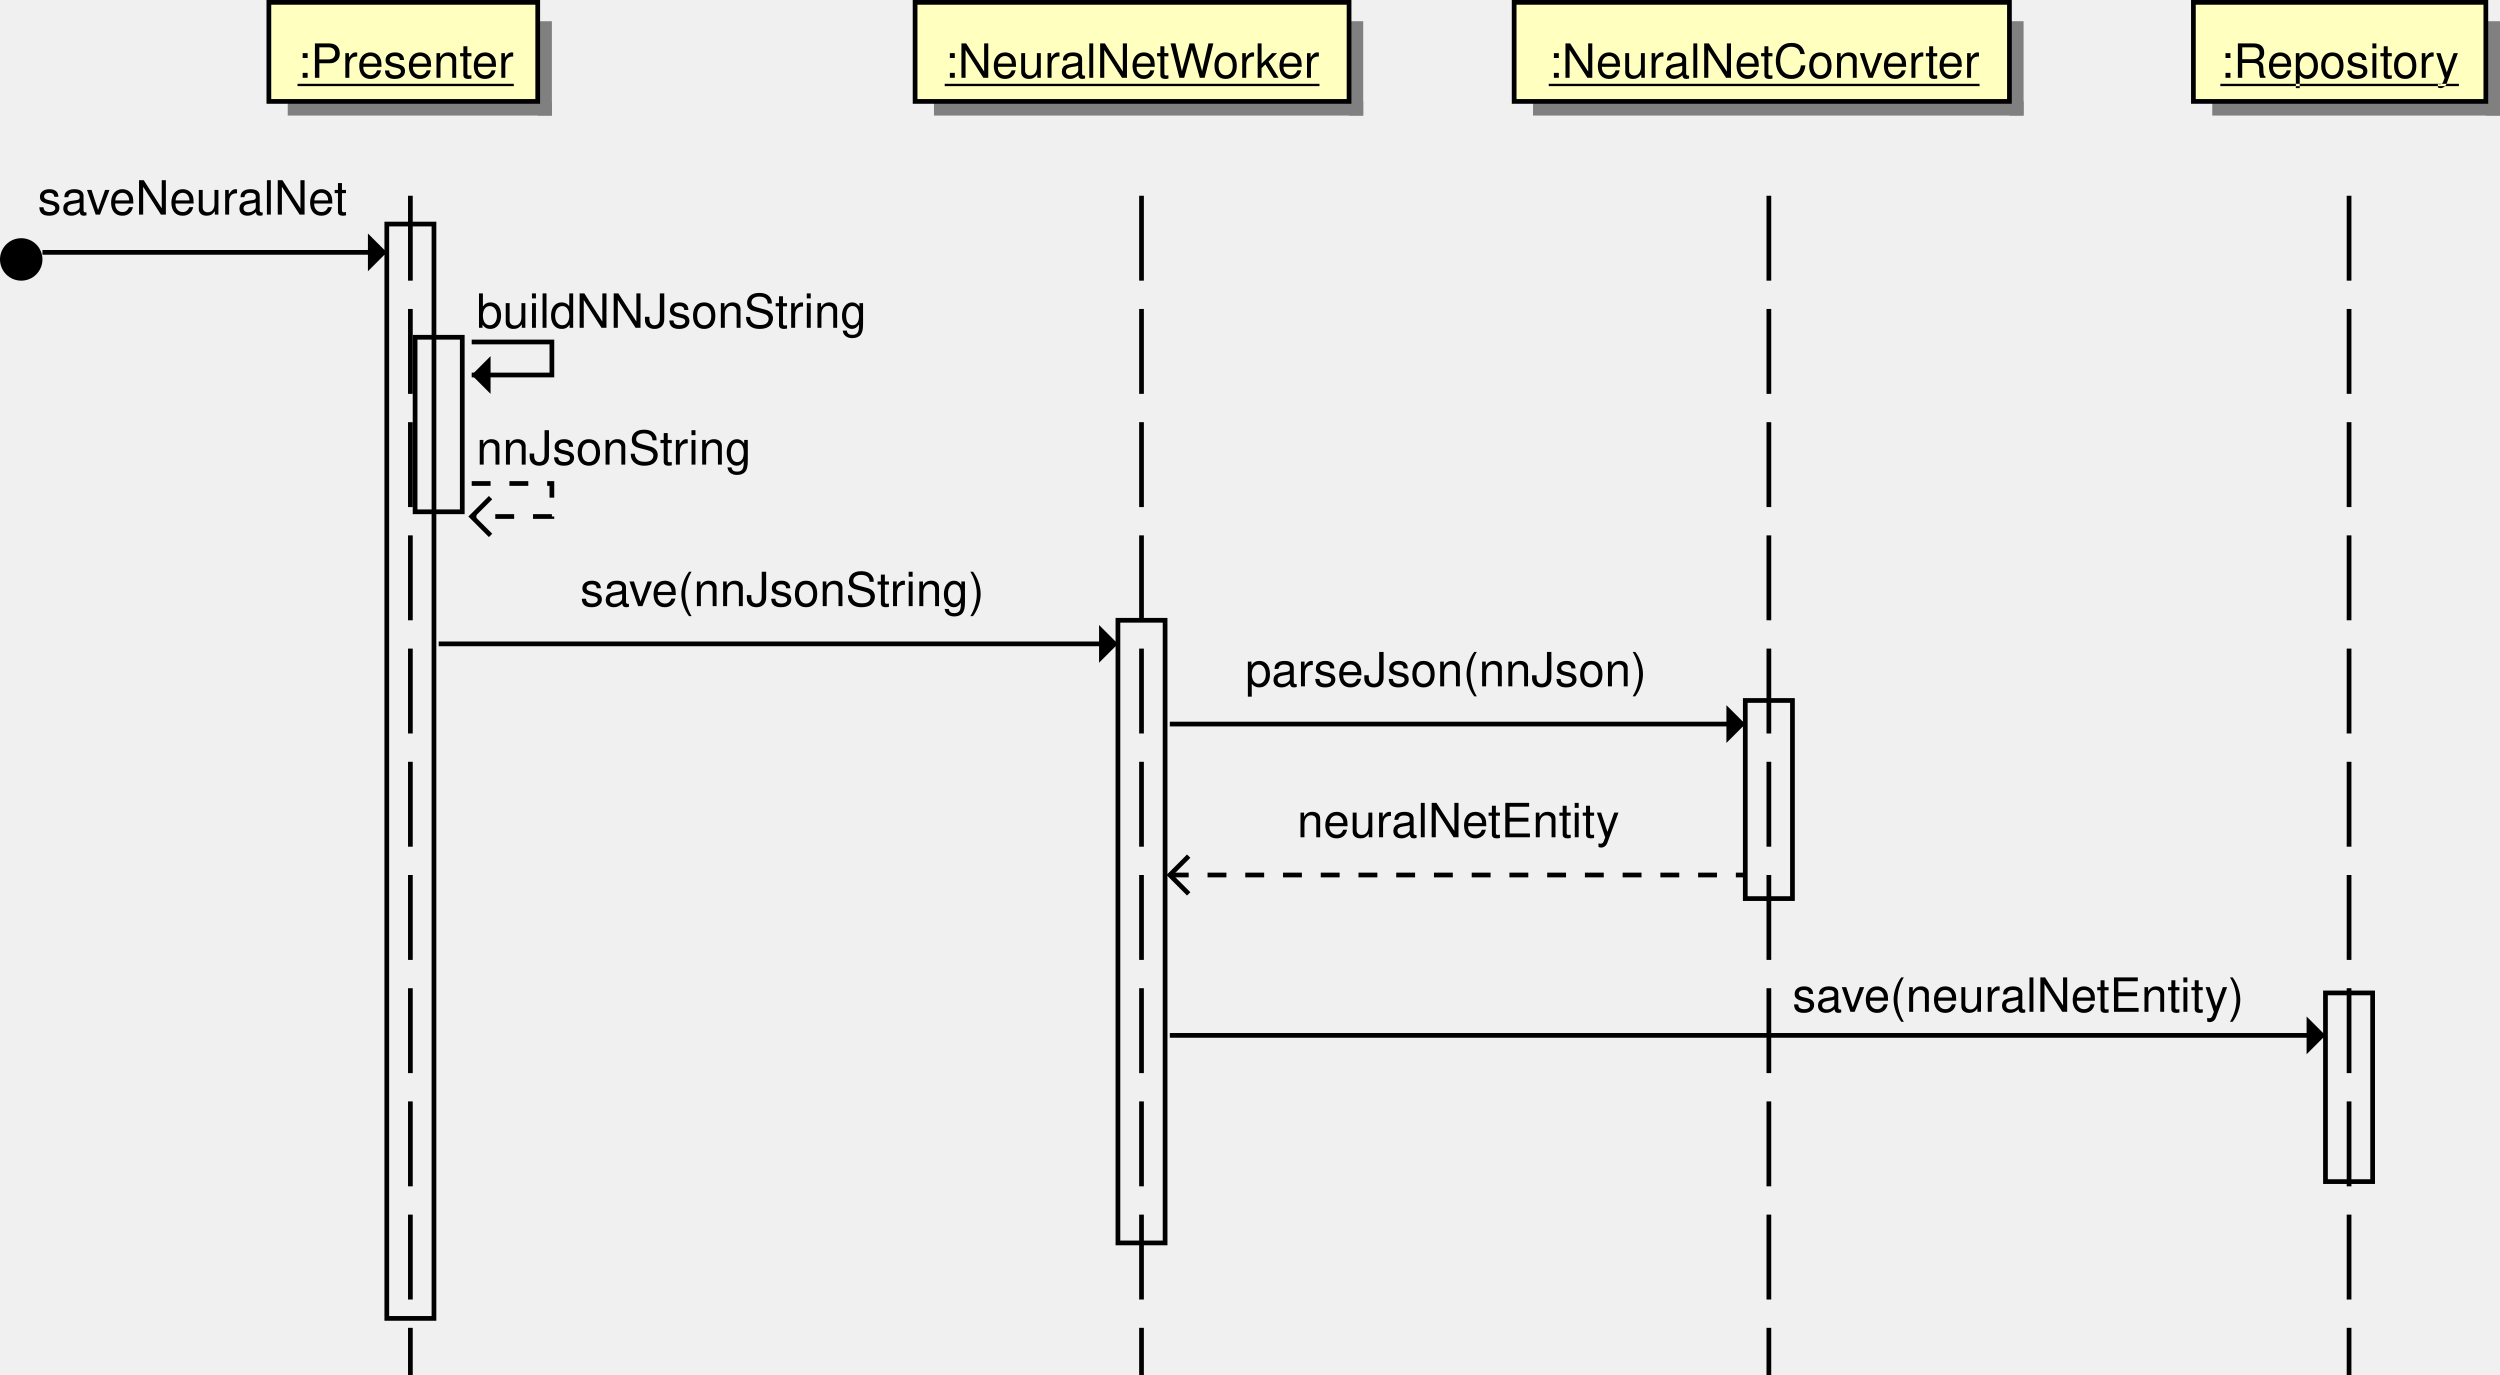
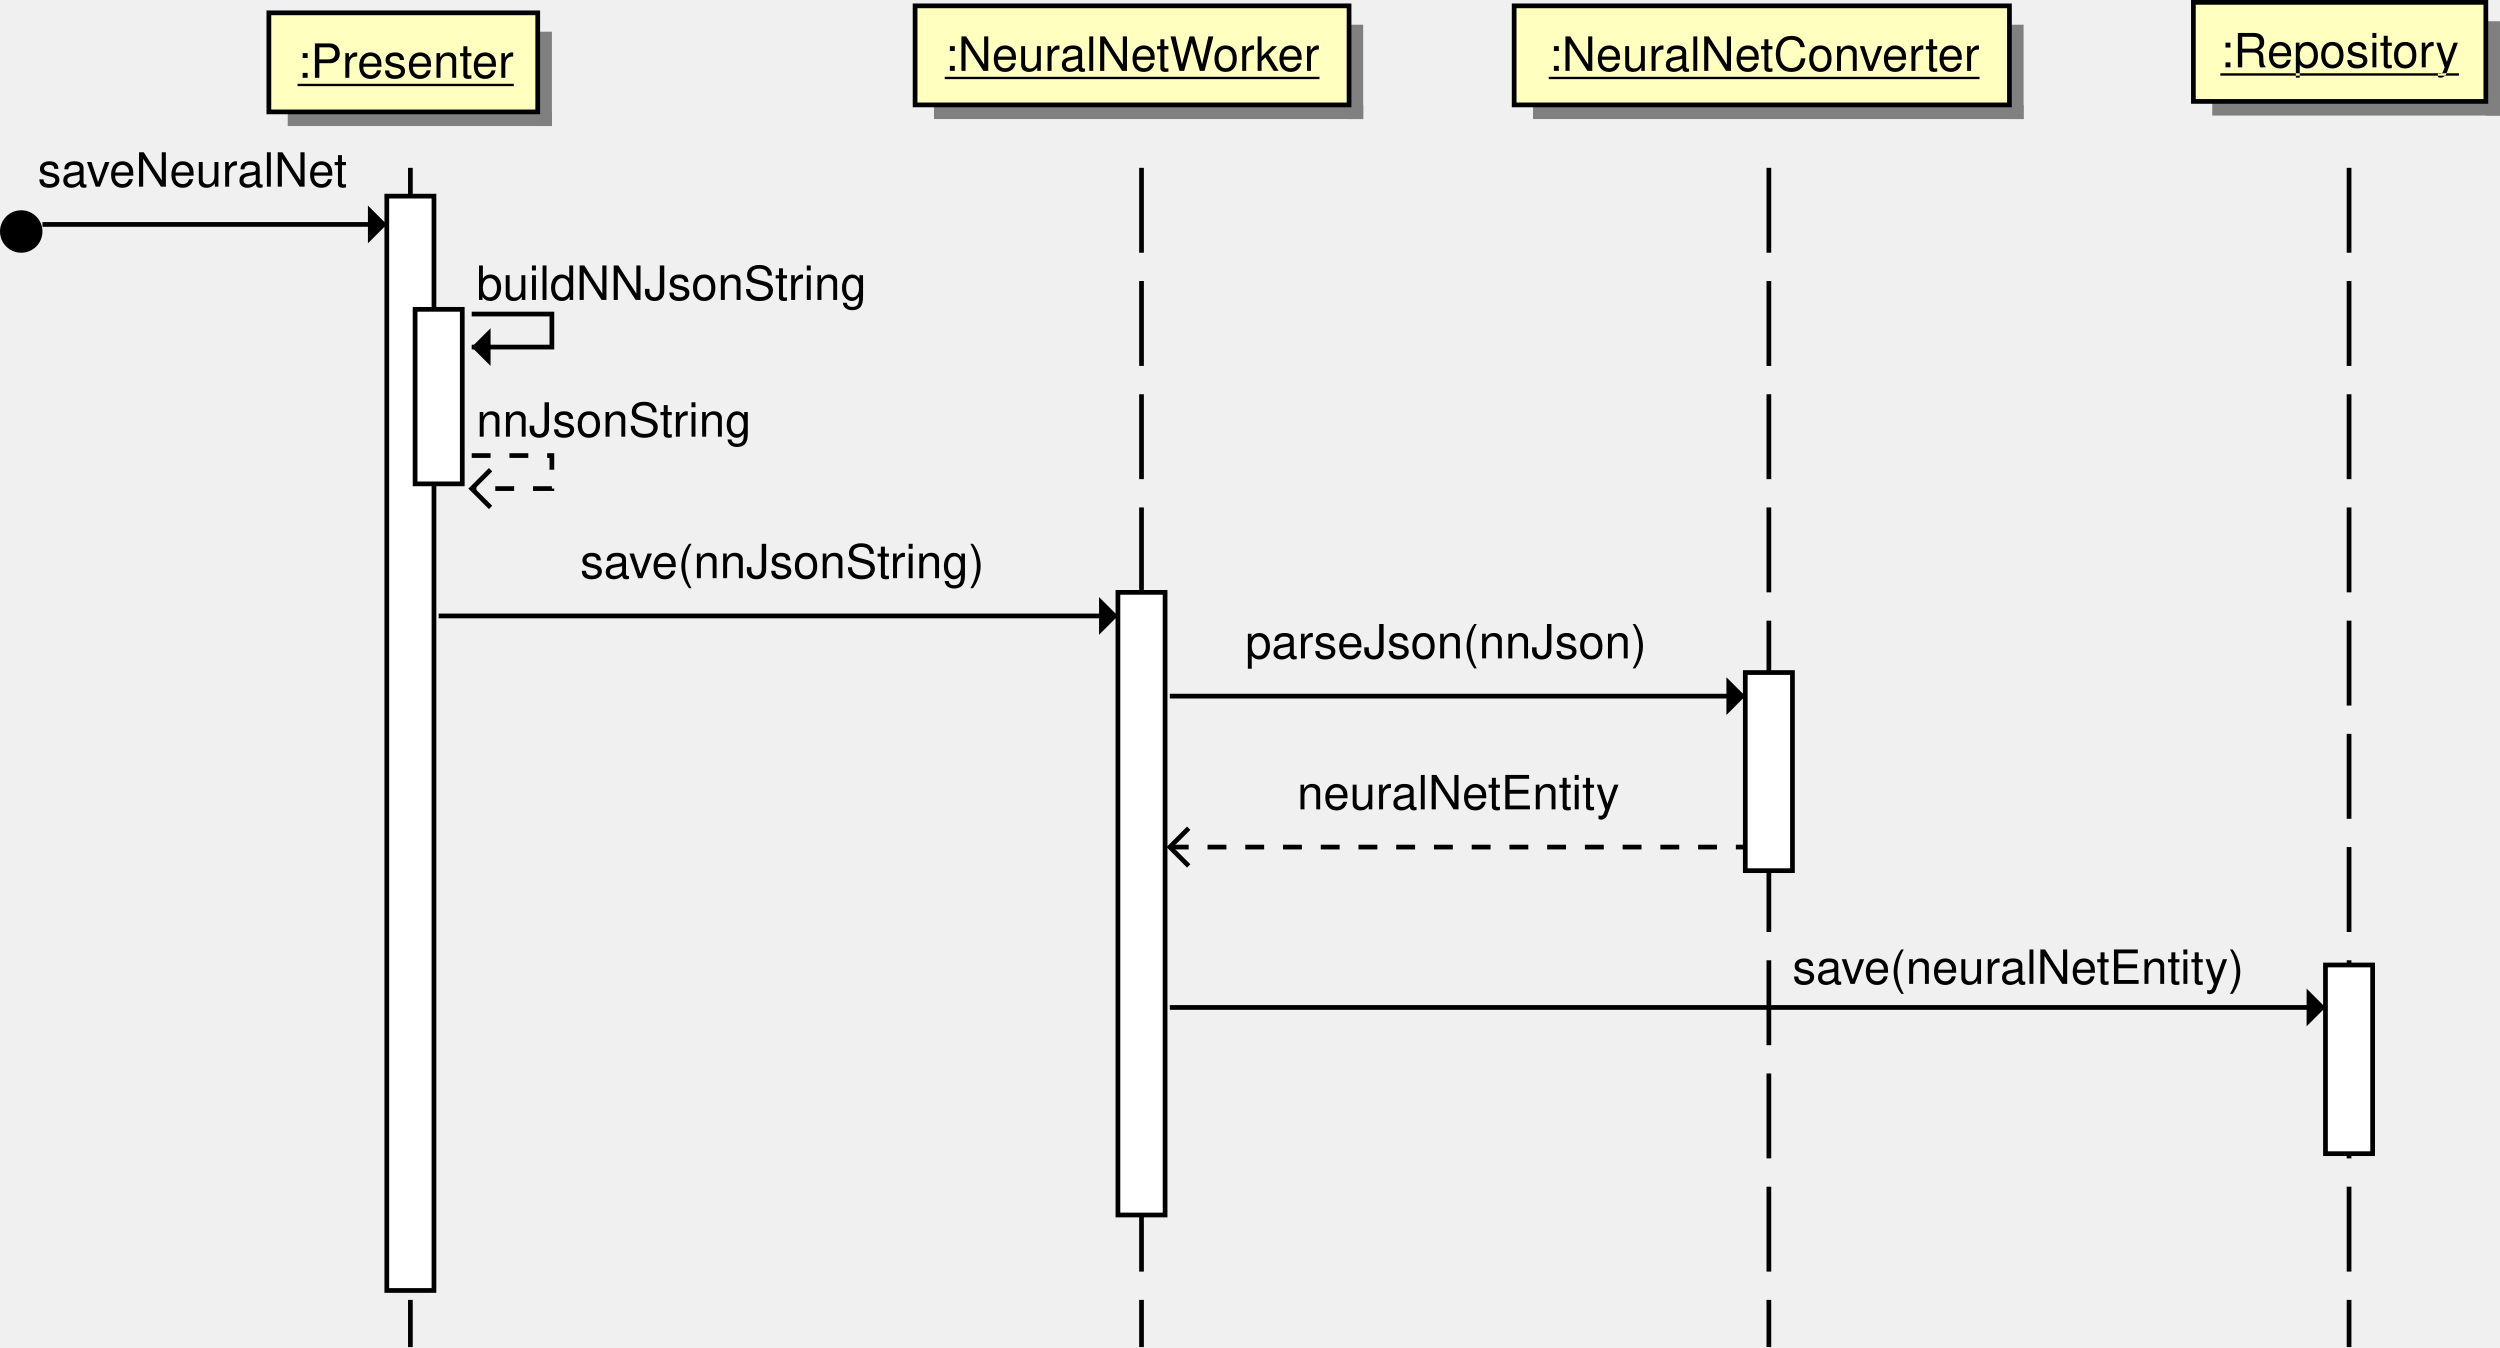
- <svg xmlns="http://www.w3.org/2000/svg" width="1432.222" height="787.722" version="1.1" id="svg2">
+ <svg xmlns="http://www.w3.org/2000/svg" width="1432.222" height="771.722" version="1.1" id="svg2">
  <defs id="defs154" />
-   <g id="g4" transform="matrix(2.702306,0,0,2.702306,-178.3522,-9.458071)">
+   <g id="g4" transform="matrix(2.702306,0,0,2.702306,-178.3522,-25.45807)">
    <line x1="153" y1="45" x2="153" y2="295" id="line6" style="stroke:#000000;stroke-dasharray:18, 6;stroke-opacity:1" />
  </g>
-   <g id="g8" transform="matrix(2.702306,0,0,2.702306,-178.3522,-9.458071)">
+   <g id="g8" transform="matrix(2.702306,0,0,2.702306,-178.3522,-25.45807)">
    <line x1="441" y1="45" x2="441" y2="295" id="line10" style="stroke:#000000;stroke-dasharray:18, 6;stroke-opacity:1" />
  </g>
-   <g id="g12" transform="matrix(2.702306,0,0,2.702306,-178.3522,-9.458071)">
+   <g id="g12" transform="matrix(2.702306,0,0,2.702306,-178.3522,-25.45807)">
    <line x1="308" y1="45" x2="308" y2="295" id="line14" style="stroke:#000000;stroke-dasharray:18, 6;stroke-opacity:1" />
  </g>
-   <g id="g16" transform="matrix(2.702306,0,0,2.702306,-178.3522,-9.458071)">
+   <g id="g16" transform="matrix(2.702306,0,0,2.702306,-178.3522,-25.45807)">
    <line x1="564" y1="45" x2="564" y2="295" id="line18" style="stroke:#000000;stroke-dasharray:18, 6;stroke-opacity:1" />
  </g>
-   <g id="g20" transform="matrix(2.702306,0,0,2.702306,-178.3522,-9.458071)">
+   <g id="g20" transform="matrix(2.702306,0,0,2.702306,-178.3522,-3.458071)">
    <rect x="180" y="8" width="3" height="20" id="rect22" style="fill:#808080;stroke:none;stroke-opacity:1" />
    <rect x="127" y="25" width="56" height="3" id="rect24" style="fill:#808080;stroke:none;stroke-opacity:1" />
    <rect x="123" y="4" width="57" height="21" id="rect26" style="fill:#ffffc0;stroke:#000000;stroke-width:1;stroke-opacity:1" />
-     <text font-size="10" xml:space="preserve" text-decoration="underline" x="152" y="20" id="text28" style="font-size:10px;font-family:Helvetica;text-decoration: underline;text-decoration-line: underline;text-anchor:middle;fill:#000000">:Presenter</text>
+     <text font-size="10" xml:space="preserve" text-decoration="underline" x="152" y="17.78" id="text28" style="font-size:10px;font-family:Helvetica;text-decoration: underline;text-decoration-line: underline;text-anchor:middle;fill:#000000">:Presenter</text>
  </g>
-   <g id="g30" transform="matrix(2.702306,0,0,2.702306,-178.3522,-9.458071)">
+   <g id="g30" transform="matrix(2.702306,0,0,2.702306,-178.3522,-7.458071)">
    <rect x="492" y="8" width="3" height="20" id="rect32" style="fill:#808080;stroke:none;stroke-opacity:1" />
    <rect x="391" y="25" width="104" height="3" id="rect34" style="fill:#808080;stroke:none;stroke-opacity:1" />
    <rect x="387" y="4" width="105" height="21" id="rect36" style="fill:#ffffc0;stroke:#000000;stroke-width:1;stroke-opacity:1" />
-     <text font-size="10" xml:space="preserve" text-decoration="underline" x="440" y="20" id="text38" style="font-size:10px;font-family:Helvetica;text-decoration: underline;text-decoration-line: underline;text-anchor:middle;fill:#000000">:NeuralNetConverter</text>
+     <text font-size="10" xml:space="preserve" text-decoration="underline" x="440" y="17.78" id="text38" style="font-size:10px;font-family:Helvetica;text-decoration: underline;text-decoration-line: underline;text-anchor:middle;fill:#000000">:NeuralNetConverter</text>
  </g>
-   <g id="g40" transform="matrix(2.702306,0,0,2.702306,-178.3522,-9.458071)">
+   <g id="g40" transform="matrix(2.702306,0,0,2.702306,-178.3522,-7.458071)">
    <rect x="352" y="8" width="3" height="20" id="rect42" style="fill:#808080;stroke:none;stroke-opacity:1" />
    <rect x="264" y="25" width="91" height="3" id="rect44" style="fill:#808080;stroke:none;stroke-opacity:1" />
    <rect x="260" y="4" width="92" height="21" id="rect46" style="fill:#ffffc0;stroke:#000000;stroke-width:1;stroke-opacity:1" />
-     <text font-size="10" xml:space="preserve" text-decoration="underline" x="306" y="20" id="text48" style="font-size:10px;font-family:Helvetica;text-decoration: underline;text-decoration-line: underline;text-anchor:middle;fill:#000000">:NeuralNetWorker</text>
+     <text font-size="10" xml:space="preserve" text-decoration="underline" x="306" y="17.78" id="text48" style="font-size:10px;font-family:Helvetica;text-decoration: underline;text-decoration-line: underline;text-anchor:middle;fill:#000000">:NeuralNetWorker</text>
  </g>
  <g id="g50" transform="matrix(2.702306,0,0,2.702306,-178.3522,-9.458071)">
    <rect x="593" y="8" width="3" height="20" id="rect52" style="fill:#808080;stroke:none;stroke-opacity:1" />
    <rect x="535" y="25" width="61" height="3" id="rect54" style="fill:#808080;stroke:none;stroke-opacity:1" />
    <rect x="531" y="4" width="62" height="21" id="rect56" style="fill:#ffffc0;stroke:#000000;stroke-width:1;stroke-opacity:1" />
-     <text font-size="10" xml:space="preserve" text-decoration="underline" x="562" y="20" id="text58" style="font-size:10px;font-family:Helvetica;text-decoration: underline;text-decoration-line: underline;text-anchor:middle;fill:#000000">:Repository</text>
+     <text font-size="10" xml:space="preserve" text-decoration="underline" x="562" y="17.78" id="text58" style="font-size:10px;font-family:Helvetica;text-decoration: underline;text-decoration-line: underline;text-anchor:middle;fill:#000000">:Repository</text>
  </g>
-   <g id="g60" transform="matrix(2.702306,0,0,2.702306,-178.3522,-9.458071)">
-     <rect x="148" y="51" width="10" height="232" id="rect62" style="fill:none;stroke:#000000;stroke-width:1;stroke-opacity:1" />
+   <g id="g60" transform="matrix(2.702306,0,0,2.702306,-178.3522,-25.45807)" style="fill:#ffffff;fill-opacity:1;stroke:#000000;stroke-opacity:1">
+     <rect x="148" y="51" width="10" height="232" id="rect62" style="fill:#ffffff;fill-opacity:1;stroke:#000000;stroke-width:1;stroke-opacity:1" />
  </g>
-   <g id="g64" transform="matrix(2.702306,0,0,2.702306,-178.3522,-9.458071)">
-     <rect x="303" y="135" width="10" height="132" id="rect66" style="fill:none;stroke:#000000;stroke-width:1;stroke-opacity:1" />
+   <g id="g64" transform="matrix(2.702306,0,0,2.702306,-178.3522,-25.45807)" style="fill:#ffffff;fill-opacity:1;stroke:#000000;stroke-opacity:1">
+     <rect x="303" y="135" width="10" height="132" id="rect66" style="fill:#ffffff;fill-opacity:1;stroke:#000000;stroke-width:1;stroke-opacity:1" />
  </g>
-   <g id="g68" transform="matrix(2.702306,0,0,2.702306,-178.3522,-9.458071)">
-     <rect x="436" y="152" width="10" height="42" id="rect70" style="fill:none;stroke:#000000;stroke-width:1;stroke-opacity:1" />
+   <g id="g68" transform="matrix(2.702306,0,0,2.702306,-178.3522,-25.45807)" style="fill:#ffffff;fill-opacity:1">
+     <rect x="436" y="152" width="10" height="42" id="rect70" style="fill:#ffffff;fill-opacity:1;stroke:#000000;stroke-width:1;stroke-opacity:1" />
  </g>
-   <g id="g72" transform="matrix(2.702306,0,0,2.702306,-178.3522,-9.458071)">
-     <rect x="559" y="214" width="10" height="40" id="rect74" style="fill:none;stroke:#000000;stroke-width:1;stroke-opacity:1" />
+   <g id="g72" transform="matrix(2.702306,0,0,2.702306,-178.3522,-25.45807)" style="fill:#ffffff;fill-opacity:1">
+     <rect x="559" y="214" width="10" height="40" id="rect74" style="fill:#ffffff;fill-opacity:1;stroke:#000000;stroke-width:1;stroke-opacity:1" />
  </g>
-   <g id="g76" transform="matrix(2.702306,0,0,2.702306,-178.3522,-9.458071)">
+   <g id="g76" transform="matrix(2.702306,0,0,2.702306,-178.3522,-25.45807)">
    <line x1="75" y1="57" x2="148" y2="57" id="line78" style="stroke:#000000;stroke-opacity:1" />
    <polygon points="144,53 144,61 148,57 " id="polygon80" style="fill:#000000;stroke:none" />
  </g>
-   <g id="g82" transform="matrix(2.702306,0,0,2.702306,-178.3522,-9.458071)">
+   <g id="g82" transform="matrix(2.702306,0,0,2.702306,-178.3522,-25.45807)">
    <line x1="159" y1="140" x2="303" y2="140" id="line84" style="stroke:#000000;stroke-opacity:1" />
    <polygon points="299,136 299,144 303,140 " id="polygon86" style="fill:#000000;stroke:none" />
  </g>
-   <g id="g88" transform="matrix(2.702306,0,0,2.702306,-178.3522,-9.458071)">
+   <g id="g88" transform="matrix(2.702306,0,0,2.702306,-178.3522,-25.45807)">
    <line x1="314" y1="157" x2="436" y2="157" id="line90" style="stroke:#000000;stroke-opacity:1" />
    <polygon points="432,153 432,161 436,157 " id="polygon92" style="fill:#000000;stroke:none" />
  </g>
-   <g id="g94" transform="matrix(2.702306,0,0,2.702306,-178.3522,-9.458071)">
+   <g id="g94" transform="matrix(2.702306,0,0,2.702306,-178.3522,-25.45807)">
    <line x1="314" y1="189" x2="436" y2="189" id="line96" style="stroke:#000000;stroke-dasharray:4, 4;stroke-opacity:1" />
    <path d="m 318,185 -4,4 4,4" id="path98" style="fill:none;stroke:#000000;stroke-opacity:1" />
  </g>
-   <g id="g100" transform="matrix(2.702306,0,0,2.702306,-178.3522,-9.458071)">
+   <g id="g100" transform="matrix(2.702306,0,0,2.702306,-178.3522,-25.45807)">
    <line x1="314" y1="223" x2="559" y2="223" id="line102" style="stroke:#000000;stroke-opacity:1" />
    <polygon points="555,219 555,227 559,223 " id="polygon104" style="fill:#000000;stroke:none" />
  </g>
-   <circle cx="12.16" cy="148.627" id="ellipse106" r="12.16" style="fill:#000000;stroke:none" />
-   <g id="g108" transform="matrix(2.702306,0,0,2.702306,-178.3522,-9.458071)">
-     <rect x="154" y="75" width="10" height="37" id="rect110" style="fill:none;stroke:#000000;stroke-width:1;stroke-opacity:1" />
+   <circle cx="12.16" cy="132.627" id="ellipse106" r="12.16" style="fill:#000000;stroke:none" />
+   <g id="g108" transform="matrix(2.702306,0,0,2.702306,-178.3522,-25.45807)" style="fill:#ffffff;fill-opacity:1">
+     <rect x="154" y="75" width="10" height="37" id="rect110" style="fill:#ffffff;fill-opacity:1;stroke:#000000;stroke-width:1;stroke-opacity:1" />
  </g>
-   <g id="g112" transform="matrix(2.702306,0,0,2.702306,-178.3522,-9.458071)">
+   <g id="g112" transform="matrix(2.702306,0,0,2.702306,-178.3522,-25.45807)">
    <path d="m 166,76 17,0 0,7 -17,0" id="path114" style="fill:none;stroke:#000000;stroke-opacity:1" />
    <polygon points="170,87 170,79 166,83 " id="polygon116" style="fill:#000000;stroke:none" />
  </g>
-   <g id="g118" transform="matrix(2.702306,0,0,2.702306,-178.3522,-9.458071)">
+   <g id="g118" transform="matrix(2.702306,0,0,2.702306,-178.3522,-25.45807)">
    <path d="m 166,106 17,0 0,7 -17,0" id="path120" style="fill:none;stroke:#000000;stroke-dasharray:4, 4;stroke-opacity:1" />
    <path d="m 170,117 -4,-4 4,-4" id="path122" style="fill:none;stroke:#000000;stroke-opacity:1" />
  </g>
-   <g id="g124" transform="matrix(2.702306,0,0,2.702306,-178.3522,-9.458071)">
+   <g id="g124" transform="matrix(2.702306,0,0,2.702306,-178.3522,-25.45807)">
    <text font-size="10" xml:space="preserve" x="74" y="49" id="text126" style="font-size:10px;font-family:Helvetica;fill:#000000">saveNeuralNet</text>
  </g>
-   <g id="g128" transform="matrix(2.702306,0,0,2.702306,-178.3522,-9.458071)">
+   <g id="g128" transform="matrix(2.702306,0,0,2.702306,-178.3522,-25.45807)">
    <text font-size="10" xml:space="preserve" x="167" y="73" id="text130" style="font-size:10px;font-family:Helvetica;fill:#000000">buildNNJsonString</text>
  </g>
-   <g id="g132" transform="matrix(2.702306,0,0,2.702306,-178.3522,-9.458071)">
+   <g id="g132" transform="matrix(2.702306,0,0,2.702306,-178.3522,-25.45807)">
    <text font-size="10" xml:space="preserve" x="167" y="102" id="text134" style="font-size:10px;font-family:Helvetica;fill:#000000">nnJsonString</text>
  </g>
-   <g id="g136" transform="matrix(2.702306,0,0,2.702306,-178.3522,-9.458071)">
+   <g id="g136" transform="matrix(2.702306,0,0,2.702306,-178.3522,-25.45807)">
    <text font-size="10" xml:space="preserve" x="189" y="132" id="text138" style="font-size:10px;font-family:Helvetica;fill:#000000">save(nnJsonString)</text>
  </g>
-   <g id="g140" transform="matrix(2.702306,0,0,2.702306,-178.3522,-9.458071)">
+   <g id="g140" transform="matrix(2.702306,0,0,2.702306,-178.3522,-25.45807)">
    <text font-size="10" xml:space="preserve" x="330" y="149" id="text142" style="font-size:10px;font-family:Helvetica;fill:#000000">parseJson(nnJson)</text>
  </g>
-   <g id="g144" transform="matrix(2.702306,0,0,2.702306,-178.3522,-9.458071)">
+   <g id="g144" transform="matrix(2.702306,0,0,2.702306,-178.3522,-25.45807)">
    <text font-size="10" xml:space="preserve" x="341" y="181" id="text146" style="font-size:10px;font-family:Helvetica;fill:#000000">neuralNetEntity</text>
  </g>
-   <g id="g148" transform="matrix(2.702306,0,0,2.702306,-178.3522,-9.458071)">
+   <g id="g148" transform="matrix(2.702306,0,0,2.702306,-178.3522,-25.45807)">
    <text font-size="10" xml:space="preserve" x="446" y="218" id="text150" style="font-size:10px;font-family:Helvetica;fill:#000000">save(neuralNetEntity)</text>
  </g>
</svg>
